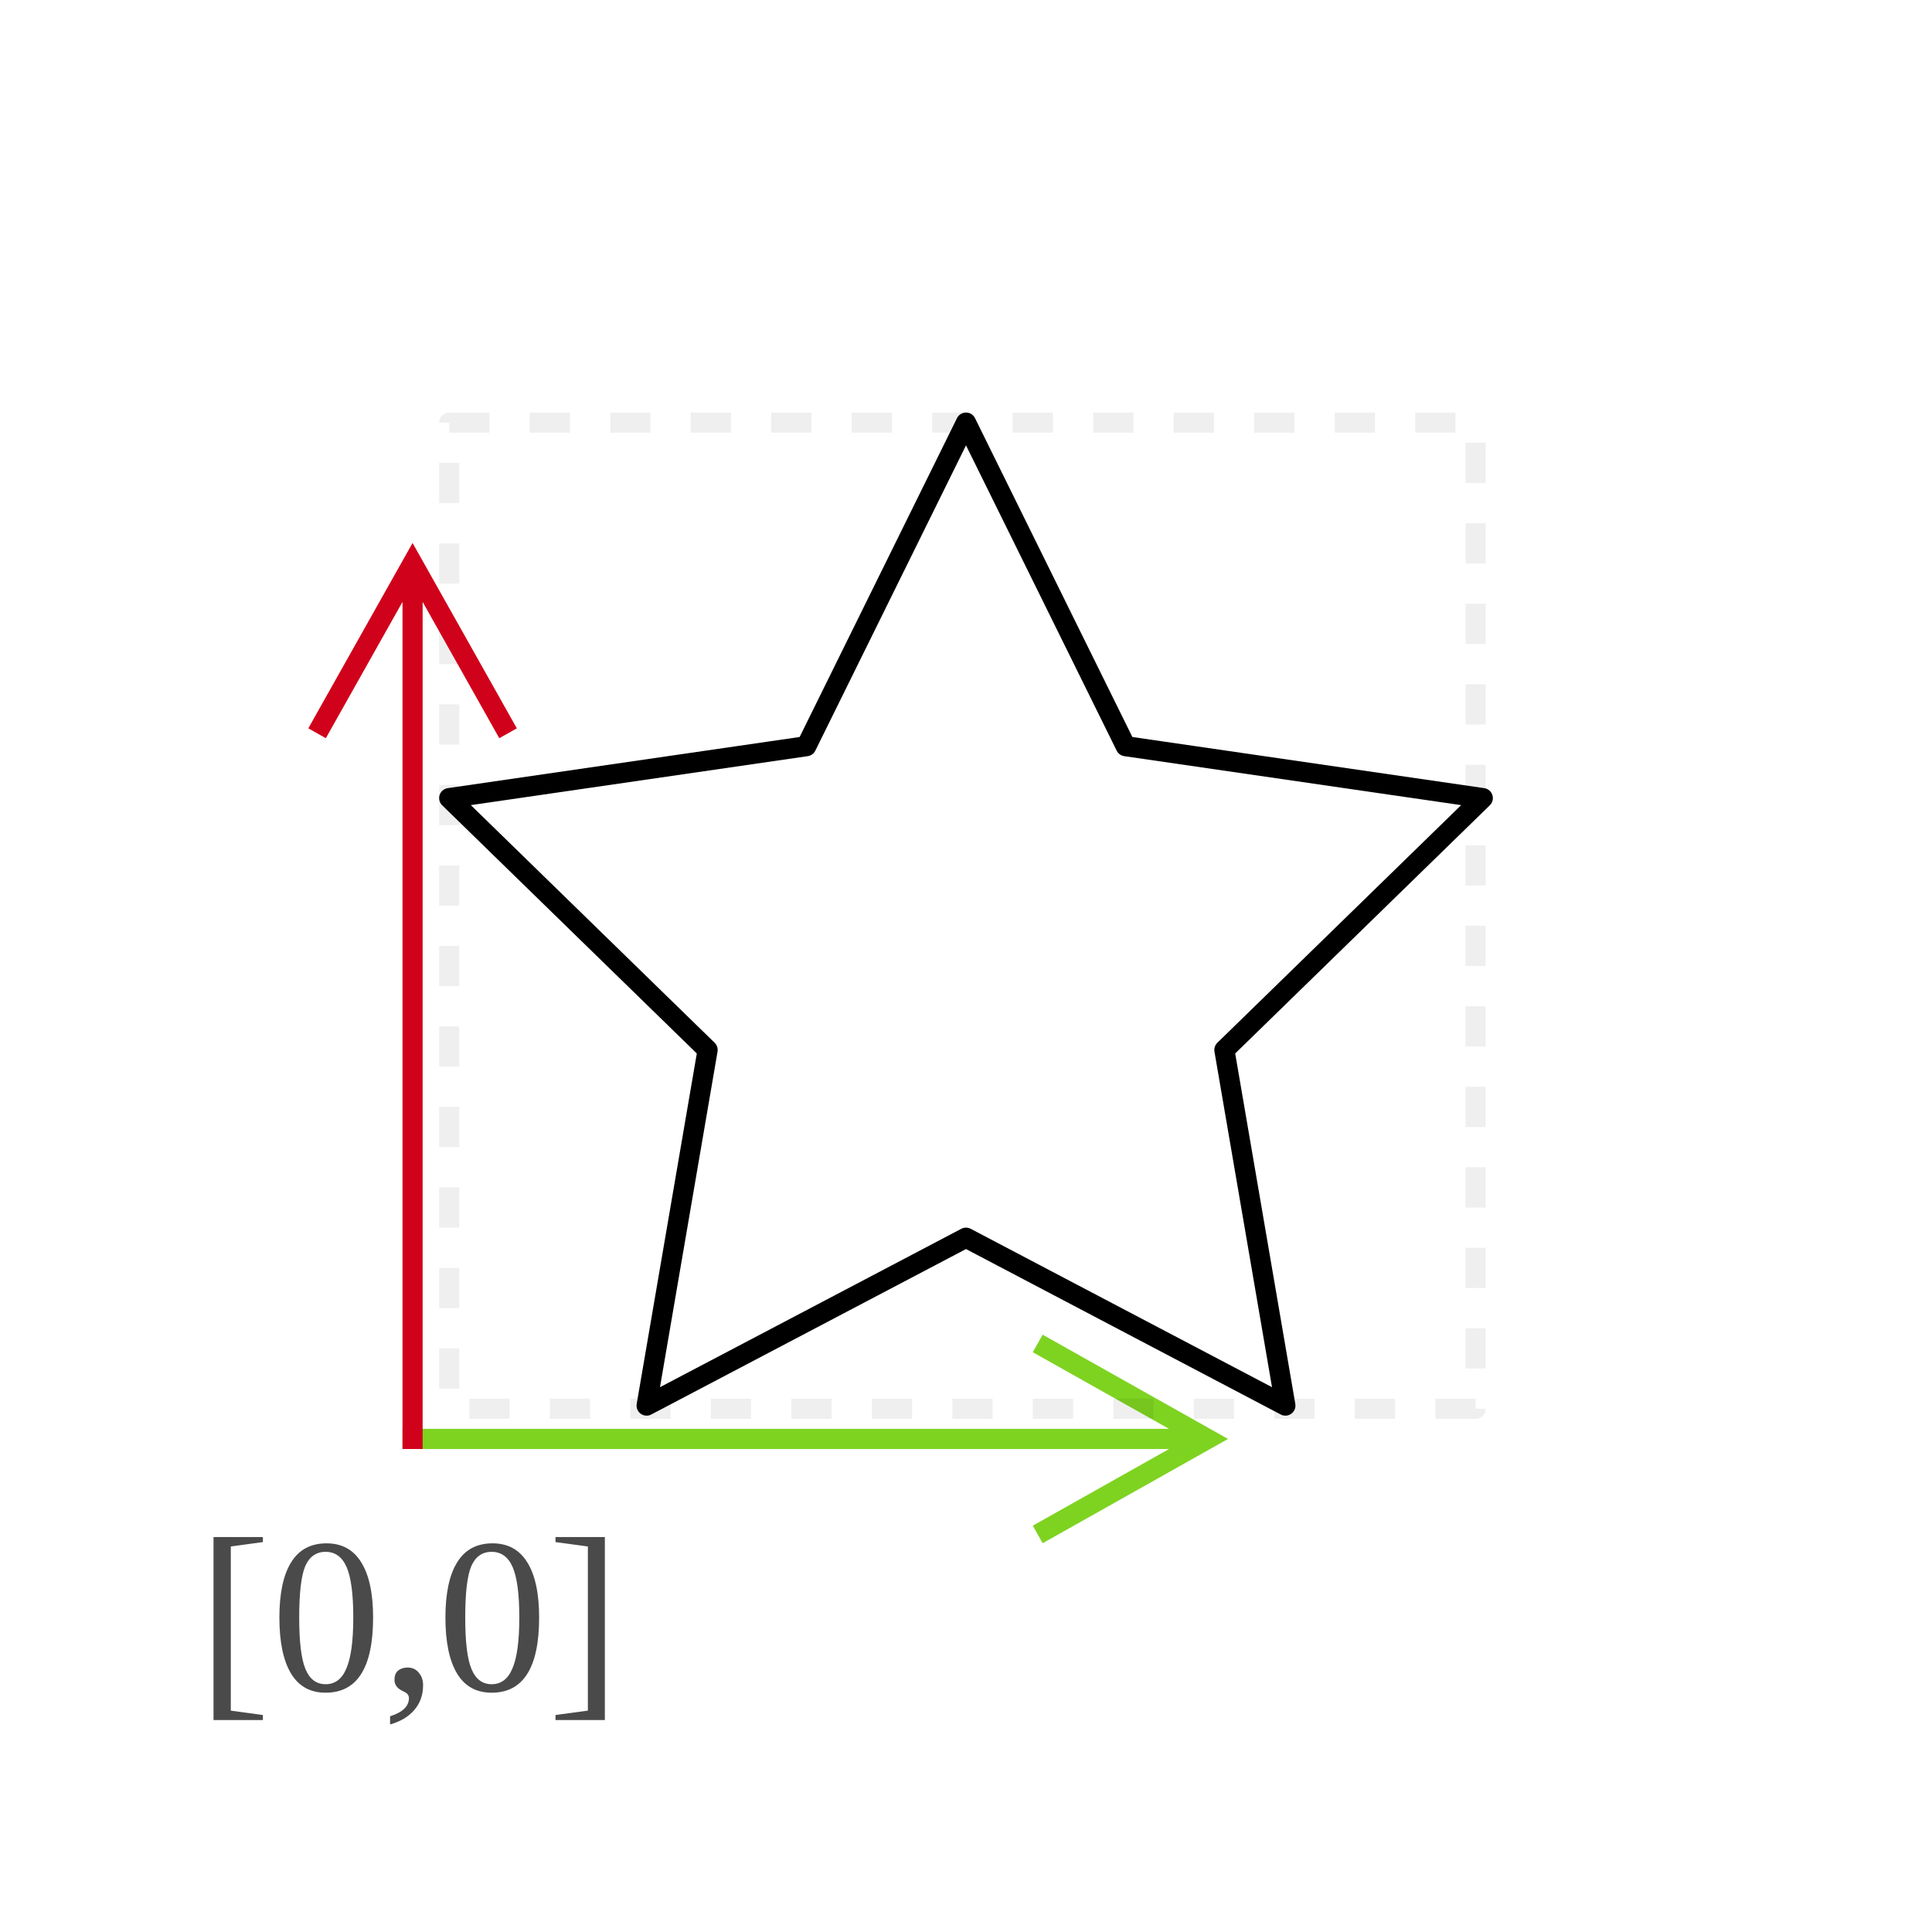
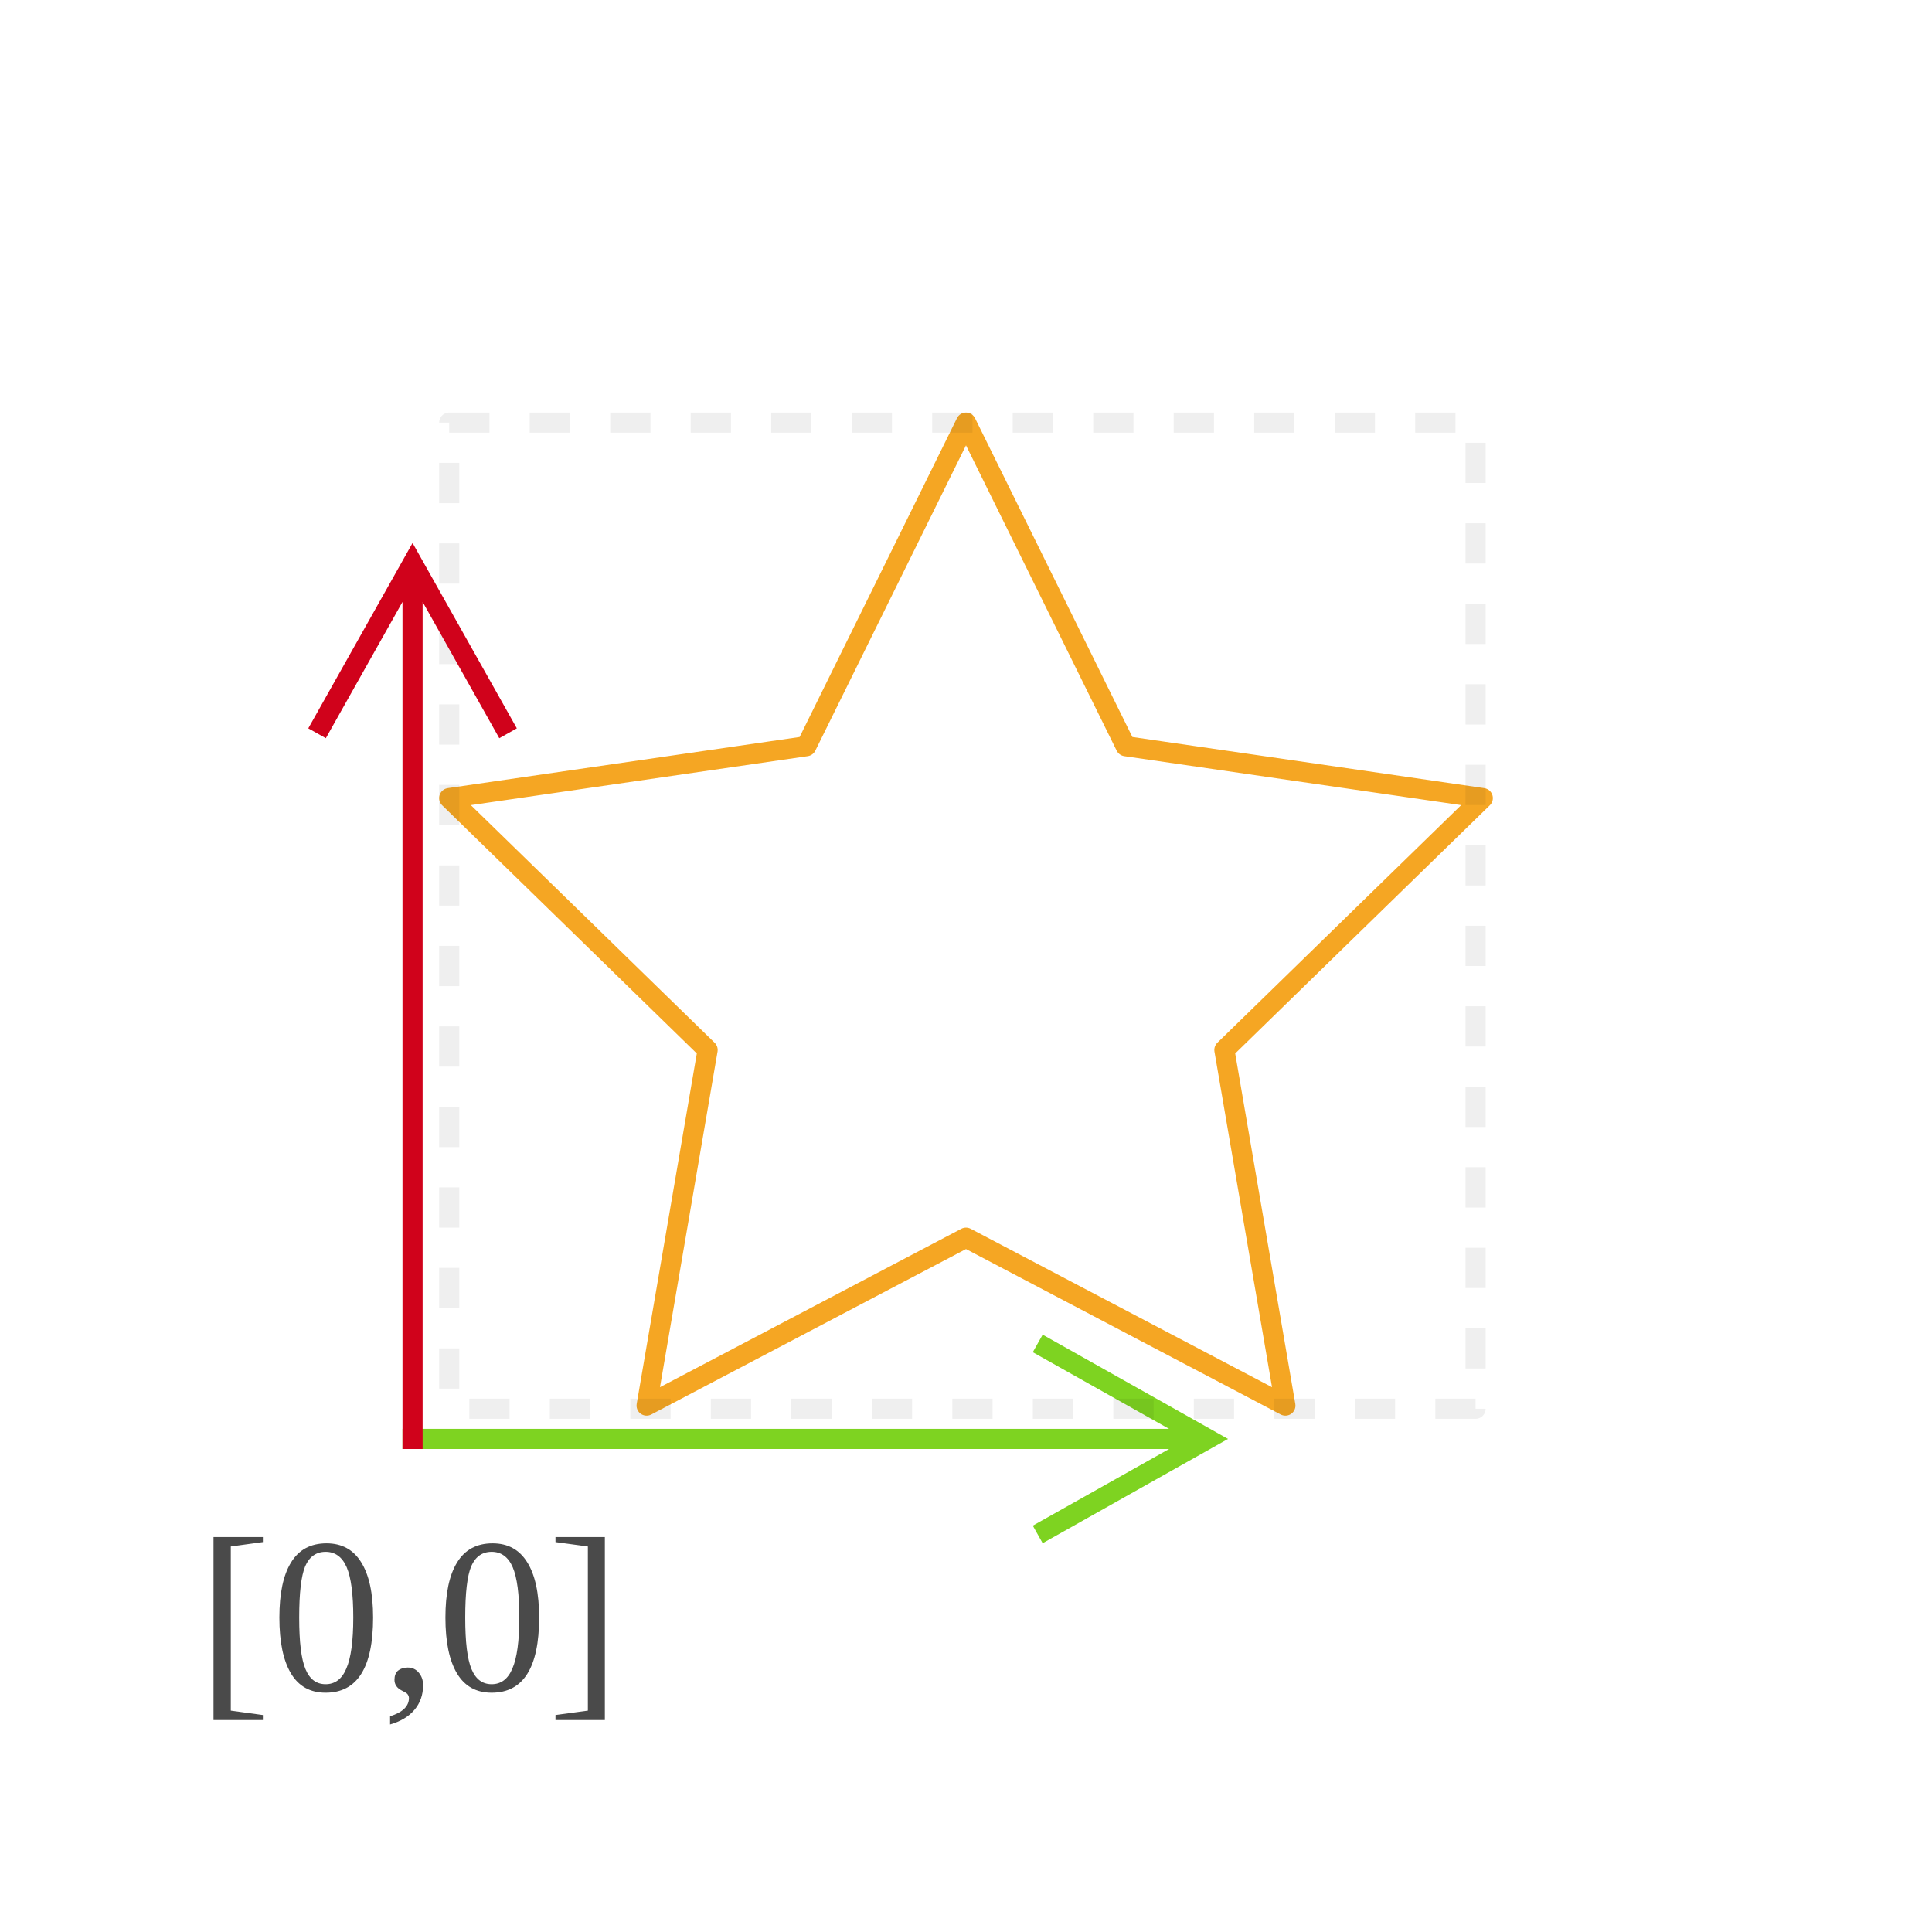
<svg xmlns="http://www.w3.org/2000/svg" width="96px" height="96px" viewBox="0 0 96 96" version="1.1">
  <g id="bottom_left" stroke="none" stroke-width="1" fill="none" fill-rule="evenodd">
    <path id="Line" d="M51.809,66.319 L52.245,66.564 L60.245,71.064 L61.02,71.5 L60.245,71.936 L52.245,76.436 L51.809,76.681 L51.319,75.809 L51.755,75.564 L58.091,72 L20,72 L20,71 L58.091,71 L51.755,67.436 L51.319,67.191 L51.809,66.319 Z" fill="#7ED321" fill-rule="nonzero" />
-     <polygon id="Combined-Shape" stroke="#000000" stroke-linejoin="round" points="48 61.5 32.13 69.843 35.161 52.172 22.321 39.657 40.065 37.078 48 21 55.935 37.078 73.679 39.657 60.839 52.172 63.87 69.843" />
+     <polygon id="Combined-Shape" stroke="#F5A623" stroke-linejoin="round" points="48 61.5 32.13 69.843 35.161 52.172 22.321 39.657 40.065 37.078 48 21 55.935 37.078 73.679 39.657 60.839 52.172 63.87 69.843" />
    <path d="M22.321,21 L73.321,21 L73.321,70 L22.321,70 L22.321,21 Z" id="Rectangle" stroke="#000000" opacity="0.063" stroke-linejoin="round" stroke-dasharray="2,2" />
    <path id="Line" d="M20.5,26.98 L20.936,27.755 L25.436,35.755 L25.681,36.191 L24.809,36.681 L24.564,36.245 L21,29.908 L21,72 L20,72 L20,29.908 L16.436,36.245 L16.191,36.681 L15.319,36.191 L15.564,35.755 L20.064,27.755 L20.5,26.98 Z" fill="#D0021B" fill-rule="nonzero" />
    <text id="[0,0]" font-family="72-Regular, 72" font-size="11" font-weight="normal" fill="#4A4A4A">
      <tspan x="9.798" y="84">[0,0]</tspan>
    </text>
  </g>
</svg>
